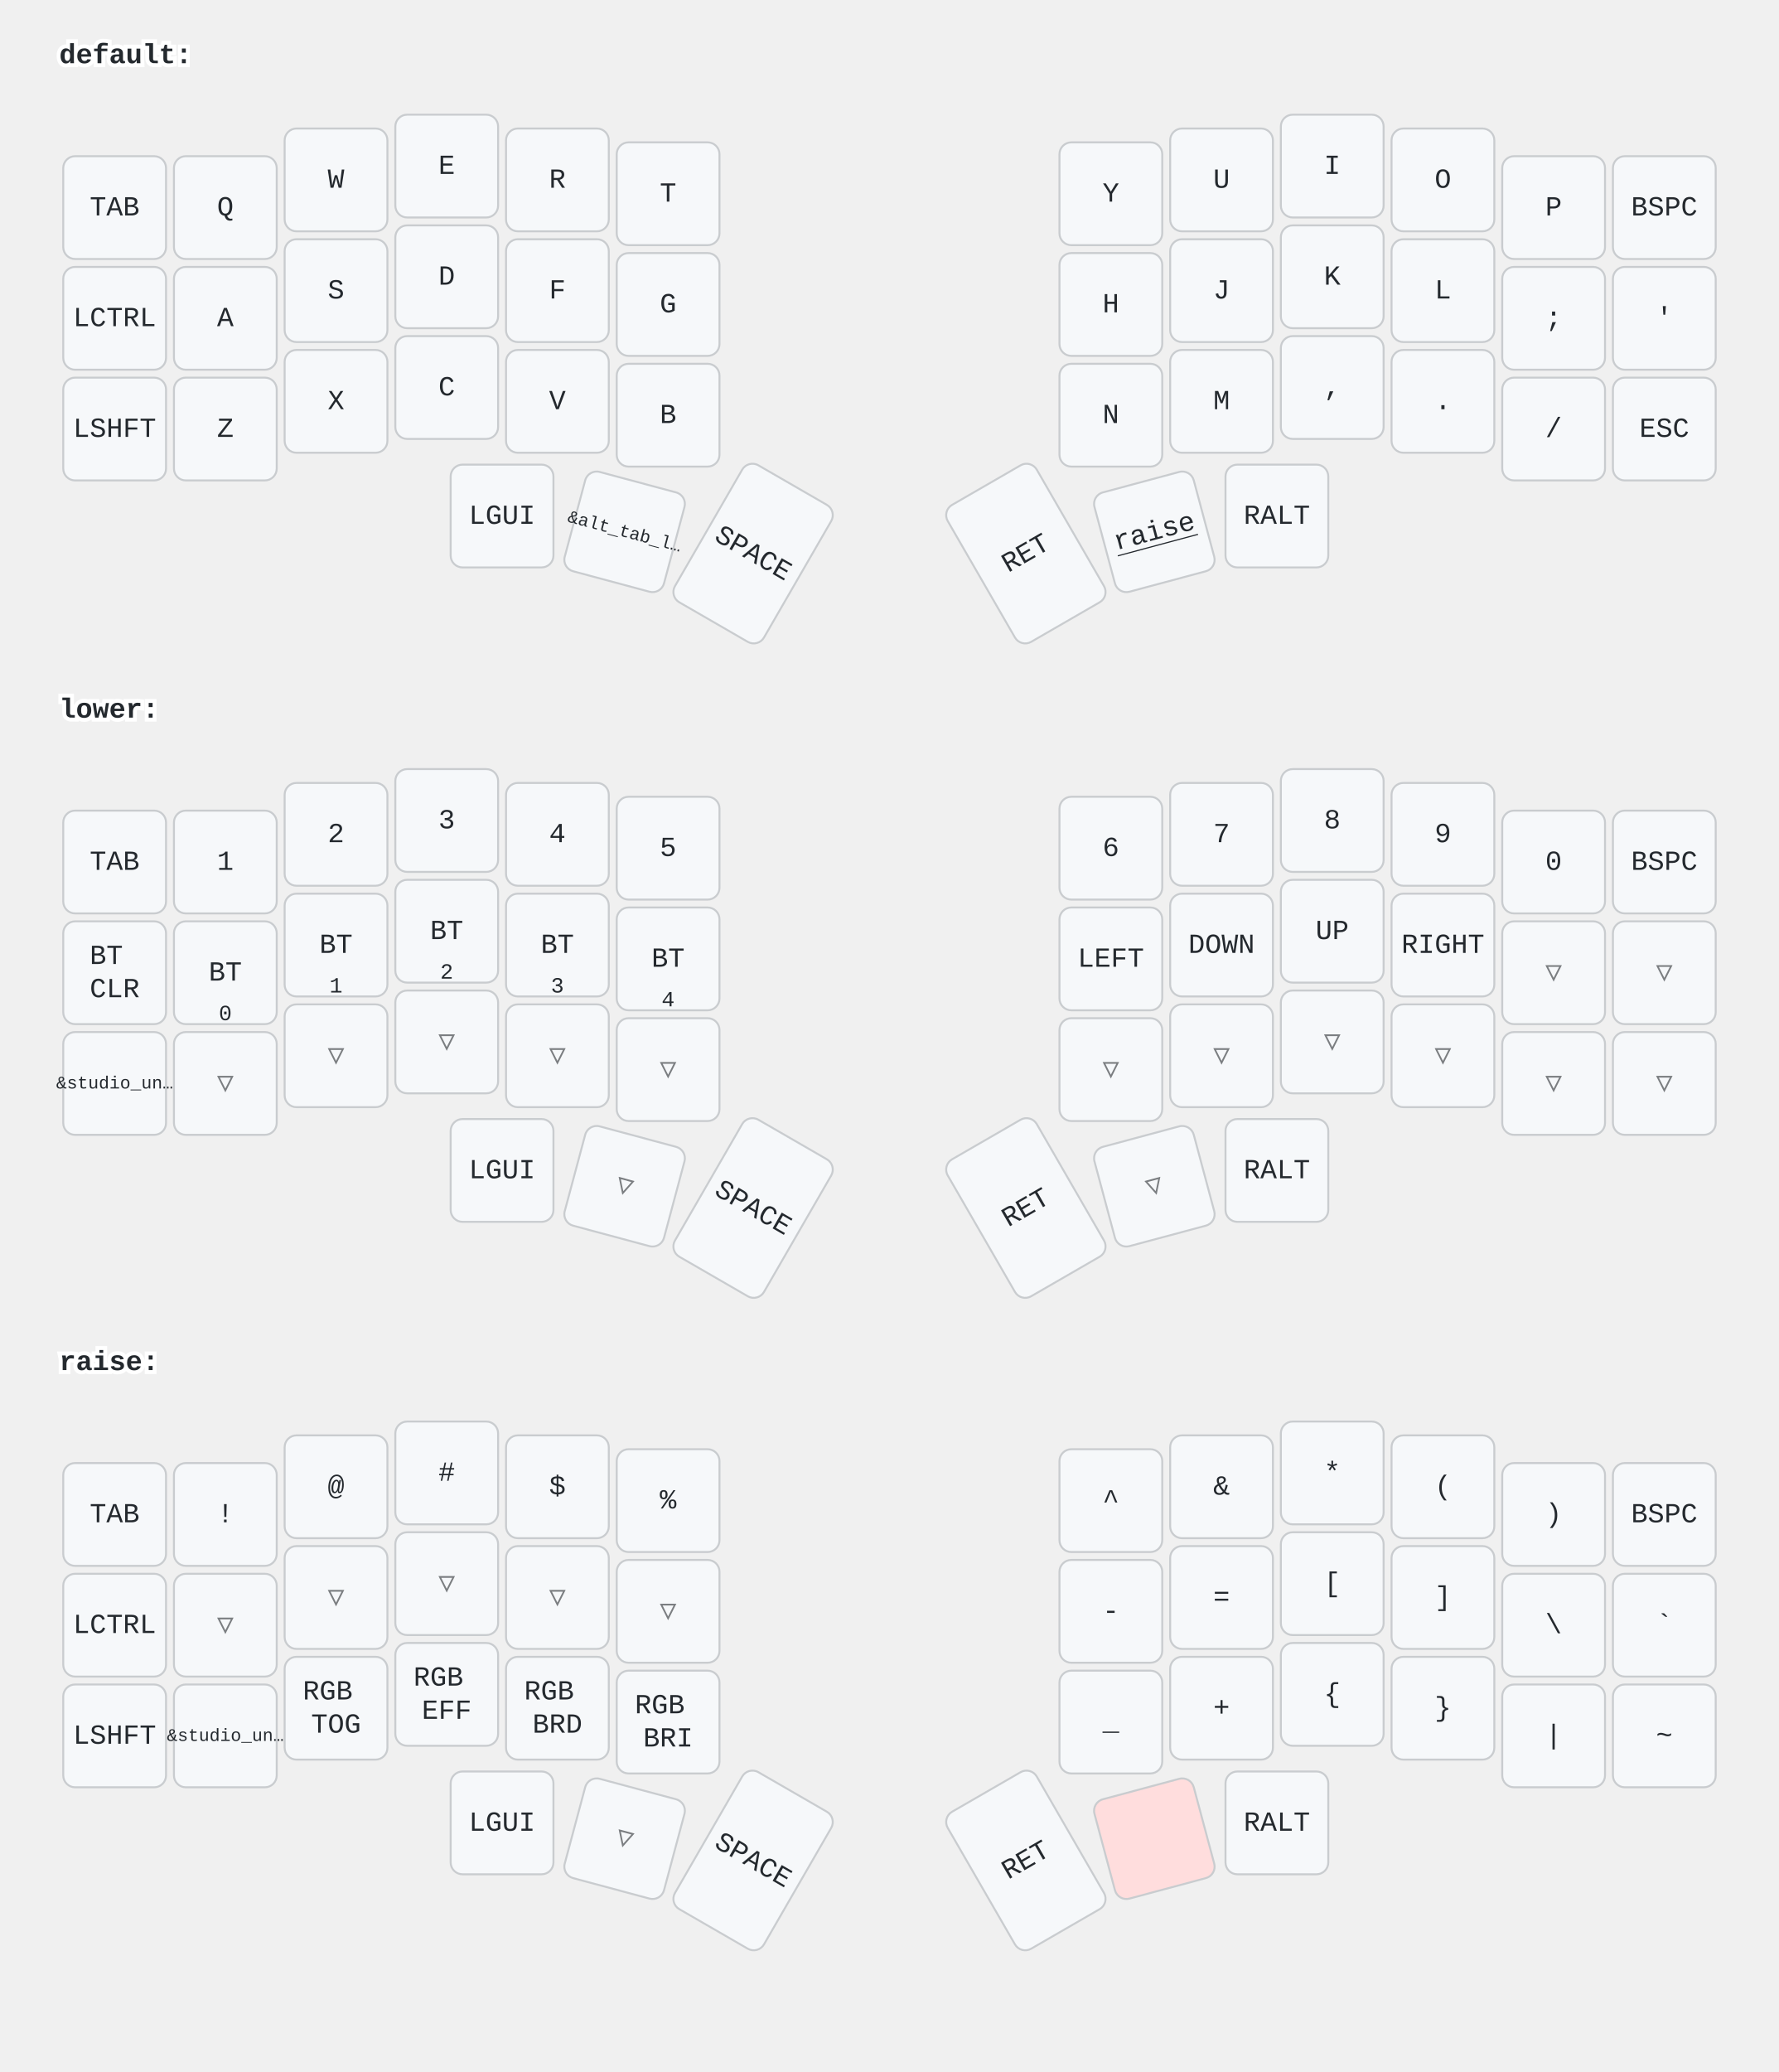
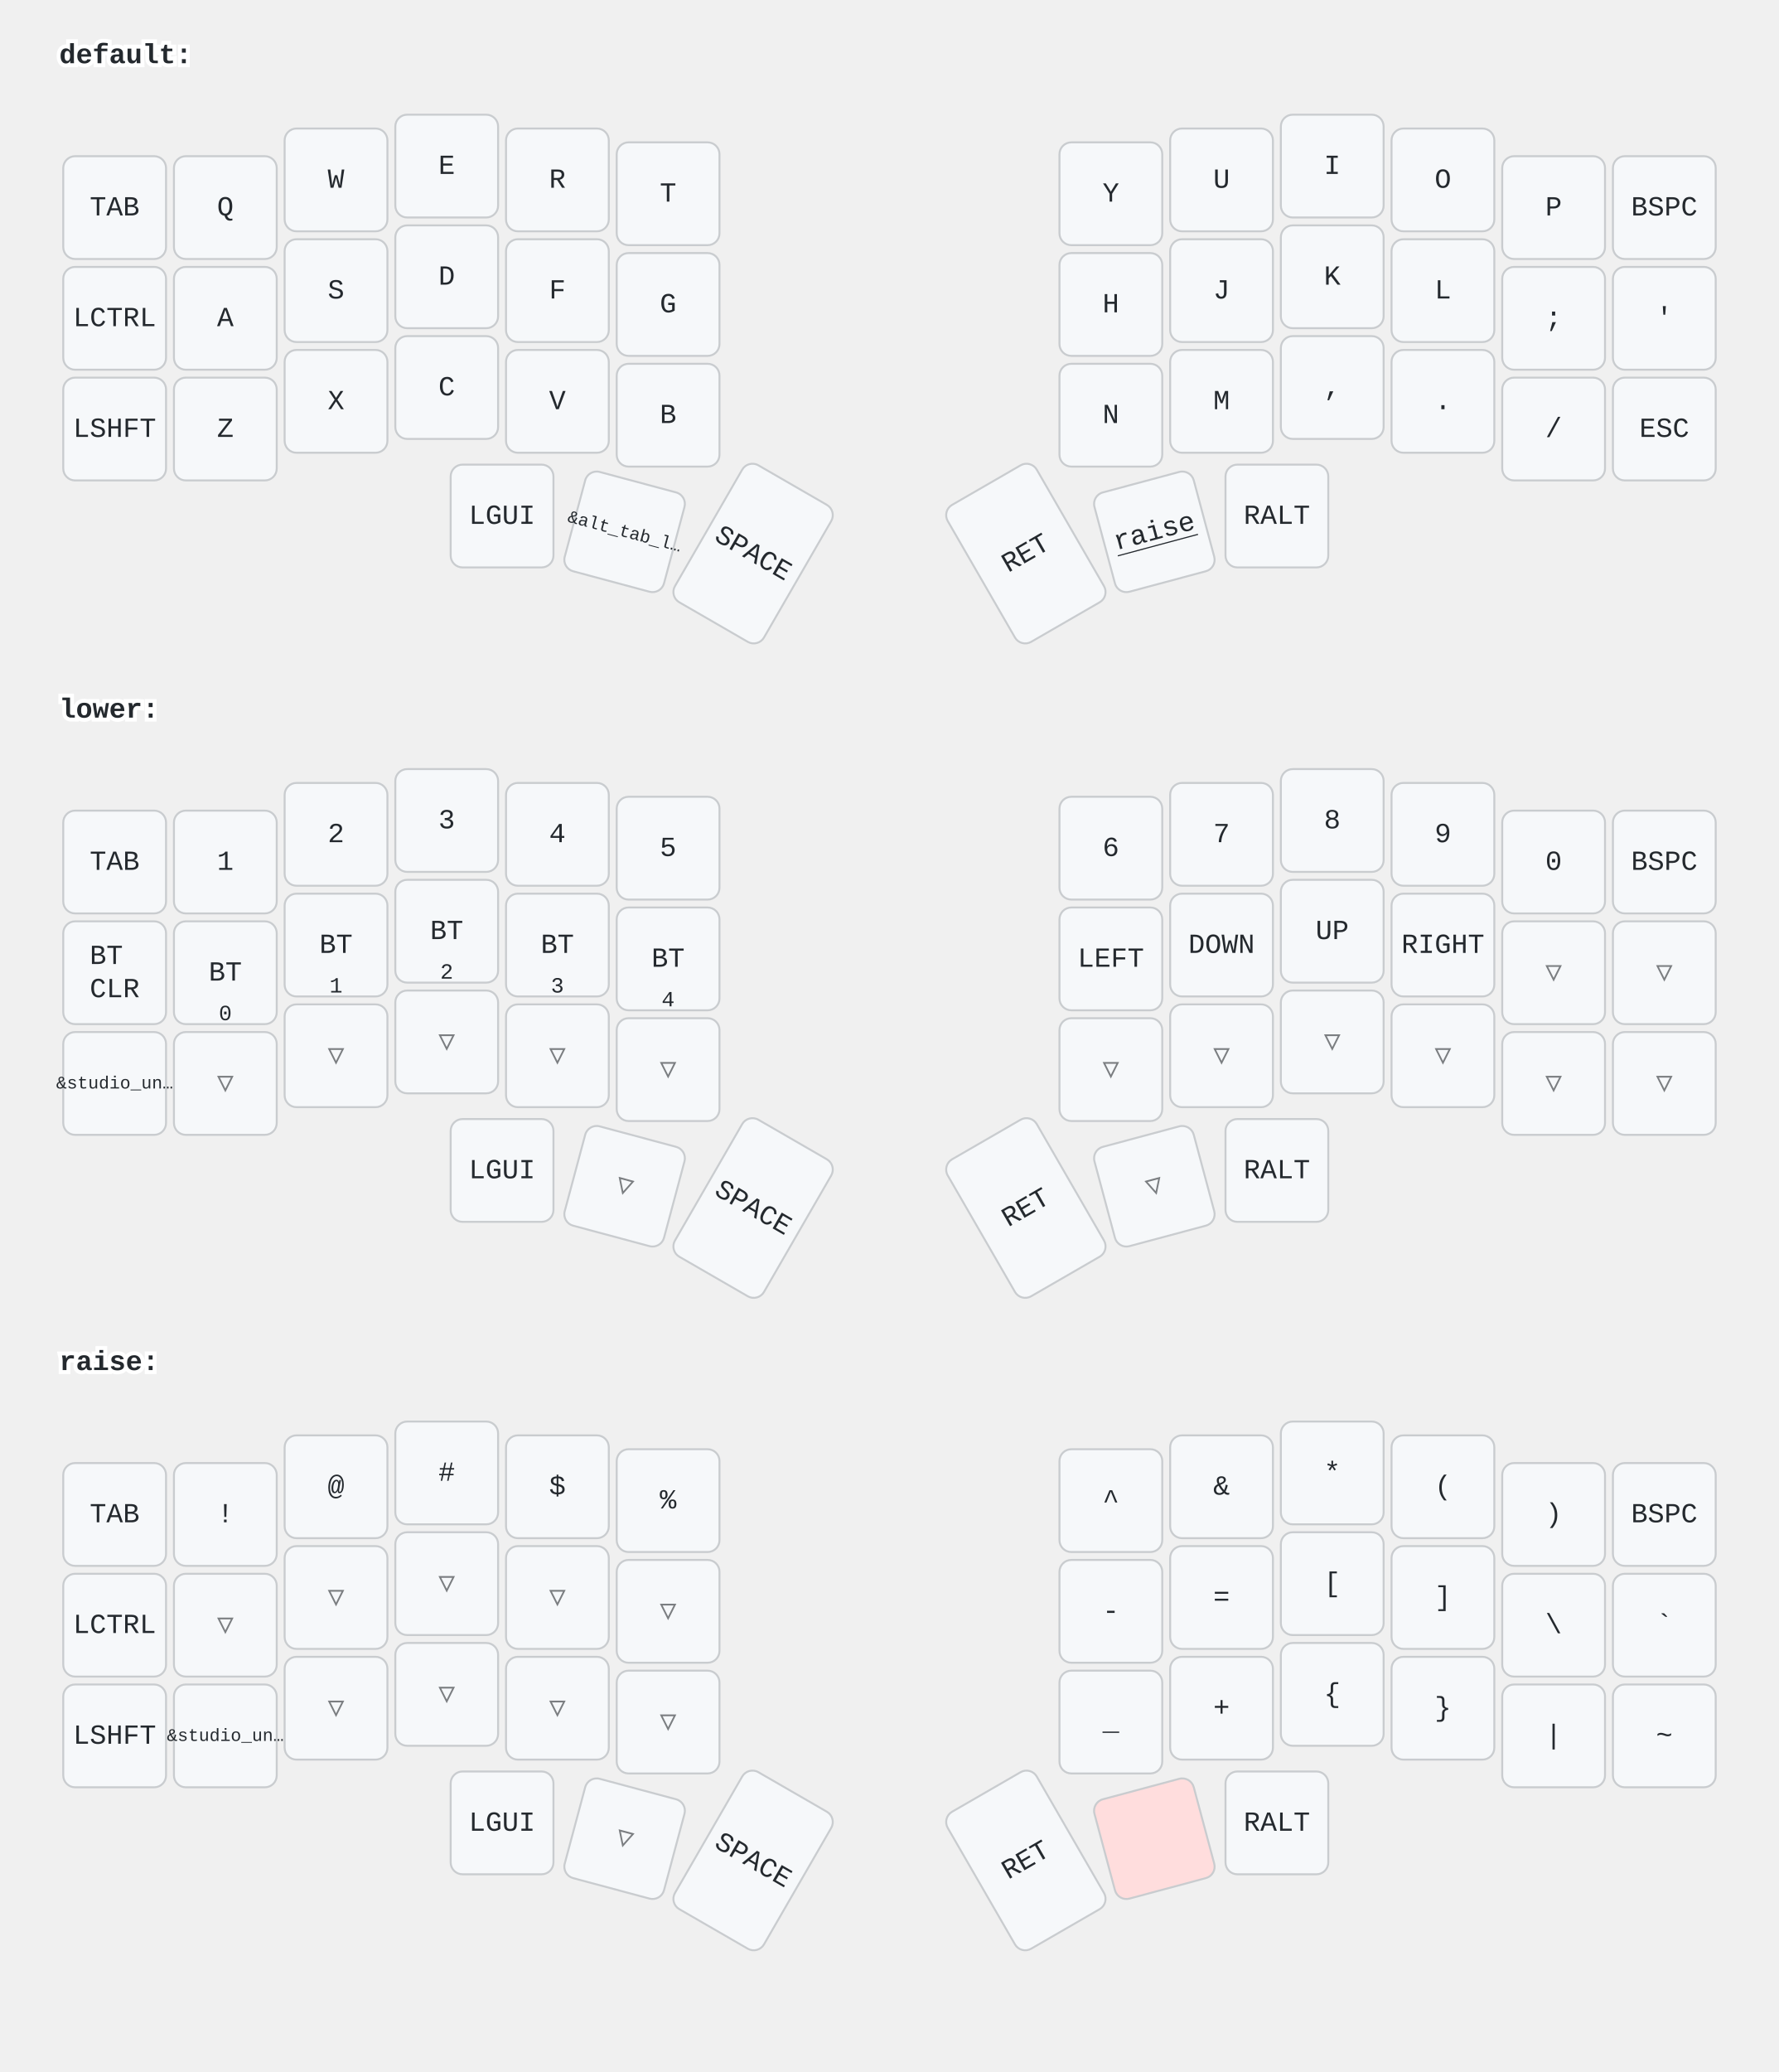
<svg xmlns="http://www.w3.org/2000/svg" width="900" height="1048" viewBox="0 0 900 1048" class="keymap">
  <style>/* inherit to force styles through use tags */
svg path {
    fill: inherit;
}

/* font and background color specifications */
svg.keymap {
    font-family: SFMono-Regular,Consolas,Liberation Mono,Menlo,monospace;
    font-size: 14px;
    font-kerning: normal;
    text-rendering: optimizeLegibility;
    fill: #24292e;
}

/* default key styling */
rect.key {
    fill: #f6f8fa;
}

rect.key, rect.combo {
    stroke: #c9cccf;
    stroke-width: 1;
}

/* default key side styling, only used is draw_key_sides is set */
rect.side {
    filter: brightness(90%);
}

/* color accent for combo boxes */
rect.combo, rect.combo-separate {
    fill: #cdf;
}

/* color accent for held keys */
rect.held, rect.combo.held {
    fill: #fdd;
}

/* color accent for ghost (optional) keys */
rect.ghost, rect.combo.ghost {
    stroke-dasharray: 4, 4;
    stroke-width: 2;
}

text {
    text-anchor: middle;
    dominant-baseline: middle;
}

/* styling for layer labels */
text.label {
    font-weight: bold;
    text-anchor: start;
    stroke: white;
    stroke-width: 4;
    paint-order: stroke;
}

/* styling for optional footer */
text.footer {
    text-anchor: end;
    dominant-baseline: auto;
    stroke: white;
    stroke-width: 4;
    paint-order: stroke;
}

/* styling for combo tap, and key non-tap label text */
text.combo, text.hold, text.shifted, text.left, text.right, text.tl, text.tr, text.bl, text.br {
    font-size: 11px;
}

text.hold, text.bl, text.br {
    text-anchor: middle;
    dominant-baseline: auto;
}

text.shifted, text.tl, text.tr {
    text-anchor: middle;
    dominant-baseline: hanging;
}

text.left, text.tl, text.bl {
    text-anchor: start;
}

text.right, text.tr, text.br {
    text-anchor: end;
}

text.layer-activator {
    text-decoration: underline;
}

/* styling for hold/shifted label text in combo box */
text.combo.hold, text.combo.shifted, text.combo.left, text.combo.right {
    font-size: 8px;
}

/* lighter symbol for transparent keys */
text.trans {
    fill: #7b7e81;
}

/* styling for combo dendrons */
path.combo {
    stroke-width: 1;
    stroke: gray;
    fill: none;
}

/* Start Tabler Icons Cleanup */
/* cannot use height/width with glyphs */
.icon-tabler &gt; path {
    fill: inherit;
    stroke: inherit;
    stroke-width: 2;
}
/* hide tabler's default box */
.icon-tabler &gt; path[stroke="none"][fill="none"] {
    visibility: hidden;
}
/* End Tabler Icons Cleanup */
</style>
  <g transform="translate(30, 0)" class="layer-default">
    <text x="0" y="28" class="label" id="default">default:</text>
    <g transform="translate(0, 56)">
      <g transform="translate(28, 49)" class="key keypos-0">
        <rect rx="6" ry="6" x="-26" y="-26" width="52" height="52" class="key" />
        <text x="0" y="0" class="key tap">TAB</text>
      </g>
      <g transform="translate(84, 49)" class="key keypos-1">
        <rect rx="6" ry="6" x="-26" y="-26" width="52" height="52" class="key" />
        <text x="0" y="0" class="key tap">Q</text>
      </g>
      <g transform="translate(140, 35)" class="key keypos-2">
        <rect rx="6" ry="6" x="-26" y="-26" width="52" height="52" class="key" />
        <text x="0" y="0" class="key tap">W</text>
      </g>
      <g transform="translate(196, 28)" class="key keypos-3">
        <rect rx="6" ry="6" x="-26" y="-26" width="52" height="52" class="key" />
        <text x="0" y="0" class="key tap">E</text>
      </g>
      <g transform="translate(252, 35)" class="key keypos-4">
        <rect rx="6" ry="6" x="-26" y="-26" width="52" height="52" class="key" />
        <text x="0" y="0" class="key tap">R</text>
      </g>
      <g transform="translate(308, 42)" class="key keypos-5">
        <rect rx="6" ry="6" x="-26" y="-26" width="52" height="52" class="key" />
        <text x="0" y="0" class="key tap">T</text>
      </g>
      <g transform="translate(532, 42)" class="key keypos-6">
        <rect rx="6" ry="6" x="-26" y="-26" width="52" height="52" class="key" />
        <text x="0" y="0" class="key tap">Y</text>
      </g>
      <g transform="translate(588, 35)" class="key keypos-7">
        <rect rx="6" ry="6" x="-26" y="-26" width="52" height="52" class="key" />
        <text x="0" y="0" class="key tap">U</text>
      </g>
      <g transform="translate(644, 28)" class="key keypos-8">
        <rect rx="6" ry="6" x="-26" y="-26" width="52" height="52" class="key" />
        <text x="0" y="0" class="key tap">I</text>
      </g>
      <g transform="translate(700, 35)" class="key keypos-9">
        <rect rx="6" ry="6" x="-26" y="-26" width="52" height="52" class="key" />
        <text x="0" y="0" class="key tap">O</text>
      </g>
      <g transform="translate(756, 49)" class="key keypos-10">
        <rect rx="6" ry="6" x="-26" y="-26" width="52" height="52" class="key" />
        <text x="0" y="0" class="key tap">P</text>
      </g>
      <g transform="translate(812, 49)" class="key keypos-11">
        <rect rx="6" ry="6" x="-26" y="-26" width="52" height="52" class="key" />
        <text x="0" y="0" class="key tap">BSPC</text>
      </g>
      <g transform="translate(28, 105)" class="key keypos-12">
        <rect rx="6" ry="6" x="-26" y="-26" width="52" height="52" class="key" />
        <text x="0" y="0" class="key tap">LCTRL</text>
      </g>
      <g transform="translate(84, 105)" class="key keypos-13">
        <rect rx="6" ry="6" x="-26" y="-26" width="52" height="52" class="key" />
        <text x="0" y="0" class="key tap">A</text>
      </g>
      <g transform="translate(140, 91)" class="key keypos-14">
        <rect rx="6" ry="6" x="-26" y="-26" width="52" height="52" class="key" />
        <text x="0" y="0" class="key tap">S</text>
      </g>
      <g transform="translate(196, 84)" class="key keypos-15">
        <rect rx="6" ry="6" x="-26" y="-26" width="52" height="52" class="key" />
        <text x="0" y="0" class="key tap">D</text>
      </g>
      <g transform="translate(252, 91)" class="key keypos-16">
        <rect rx="6" ry="6" x="-26" y="-26" width="52" height="52" class="key" />
        <text x="0" y="0" class="key tap">F</text>
      </g>
      <g transform="translate(308, 98)" class="key keypos-17">
        <rect rx="6" ry="6" x="-26" y="-26" width="52" height="52" class="key" />
        <text x="0" y="0" class="key tap">G</text>
      </g>
      <g transform="translate(532, 98)" class="key keypos-18">
        <rect rx="6" ry="6" x="-26" y="-26" width="52" height="52" class="key" />
        <text x="0" y="0" class="key tap">H</text>
      </g>
      <g transform="translate(588, 91)" class="key keypos-19">
        <rect rx="6" ry="6" x="-26" y="-26" width="52" height="52" class="key" />
        <text x="0" y="0" class="key tap">J</text>
      </g>
      <g transform="translate(644, 84)" class="key keypos-20">
        <rect rx="6" ry="6" x="-26" y="-26" width="52" height="52" class="key" />
        <text x="0" y="0" class="key tap">K</text>
      </g>
      <g transform="translate(700, 91)" class="key keypos-21">
        <rect rx="6" ry="6" x="-26" y="-26" width="52" height="52" class="key" />
        <text x="0" y="0" class="key tap">L</text>
      </g>
      <g transform="translate(756, 105)" class="key keypos-22">
        <rect rx="6" ry="6" x="-26" y="-26" width="52" height="52" class="key" />
        <text x="0" y="0" class="key tap">;</text>
      </g>
      <g transform="translate(812, 105)" class="key keypos-23">
        <rect rx="6" ry="6" x="-26" y="-26" width="52" height="52" class="key" />
        <text x="0" y="0" class="key tap">'</text>
      </g>
      <g transform="translate(28, 161)" class="key keypos-24">
        <rect rx="6" ry="6" x="-26" y="-26" width="52" height="52" class="key" />
        <text x="0" y="0" class="key tap">LSHFT</text>
      </g>
      <g transform="translate(84, 161)" class="key keypos-25">
        <rect rx="6" ry="6" x="-26" y="-26" width="52" height="52" class="key" />
        <text x="0" y="0" class="key tap">Z</text>
      </g>
      <g transform="translate(140, 147)" class="key keypos-26">
        <rect rx="6" ry="6" x="-26" y="-26" width="52" height="52" class="key" />
        <text x="0" y="0" class="key tap">X</text>
      </g>
      <g transform="translate(196, 140)" class="key keypos-27">
        <rect rx="6" ry="6" x="-26" y="-26" width="52" height="52" class="key" />
        <text x="0" y="0" class="key tap">C</text>
      </g>
      <g transform="translate(252, 147)" class="key keypos-28">
        <rect rx="6" ry="6" x="-26" y="-26" width="52" height="52" class="key" />
        <text x="0" y="0" class="key tap">V</text>
      </g>
      <g transform="translate(308, 154)" class="key keypos-29">
        <rect rx="6" ry="6" x="-26" y="-26" width="52" height="52" class="key" />
        <text x="0" y="0" class="key tap">B</text>
      </g>
      <g transform="translate(532, 154)" class="key keypos-30">
        <rect rx="6" ry="6" x="-26" y="-26" width="52" height="52" class="key" />
        <text x="0" y="0" class="key tap">N</text>
      </g>
      <g transform="translate(588, 147)" class="key keypos-31">
        <rect rx="6" ry="6" x="-26" y="-26" width="52" height="52" class="key" />
        <text x="0" y="0" class="key tap">M</text>
      </g>
      <g transform="translate(644, 140)" class="key keypos-32">
        <rect rx="6" ry="6" x="-26" y="-26" width="52" height="52" class="key" />
        <text x="0" y="0" class="key tap">,</text>
      </g>
      <g transform="translate(700, 147)" class="key keypos-33">
        <rect rx="6" ry="6" x="-26" y="-26" width="52" height="52" class="key" />
        <text x="0" y="0" class="key tap">.</text>
      </g>
      <g transform="translate(756, 161)" class="key keypos-34">
        <rect rx="6" ry="6" x="-26" y="-26" width="52" height="52" class="key" />
        <text x="0" y="0" class="key tap">/</text>
      </g>
      <g transform="translate(812, 161)" class="key keypos-35">
        <rect rx="6" ry="6" x="-26" y="-26" width="52" height="52" class="key" />
        <text x="0" y="0" class="key tap">ESC</text>
      </g>
      <g transform="translate(224, 205)" class="key keypos-36">
        <rect rx="6" ry="6" x="-26" y="-26" width="52" height="52" class="key" />
        <text x="0" y="0" class="key tap">LGUI</text>
      </g>
      <g transform="translate(286, 213) rotate(15.0)" class="key keypos-37">
        <rect rx="6" ry="6" x="-26" y="-26" width="52" height="52" class="key" />
        <text x="0" y="0" class="key tap">
          <tspan style="font-size: 64%">&amp;alt_tab_l…</tspan>
        </text>
      </g>
      <g transform="translate(351, 224) rotate(30.0)" class="key keypos-38">
        <rect rx="6" ry="6" x="-26" y="-40" width="52" height="80" class="key" />
        <text x="0" y="0" class="key tap">SPACE</text>
      </g>
      <g transform="translate(489, 224) rotate(-30.0)" class="key keypos-39">
        <rect rx="6" ry="6" x="-26" y="-40" width="52" height="80" class="key" />
        <text x="0" y="0" class="key tap">RET</text>
      </g>
      <g transform="translate(554, 213) rotate(-15.0)" class="key keypos-40">
        <rect rx="6" ry="6" x="-26" y="-26" width="52" height="52" class="key" />
        <a href="#raise">
          <text x="0" y="0" class="key tap layer-activator">raise</text>
        </a>
      </g>
      <g transform="translate(616, 205)" class="key keypos-41">
        <rect rx="6" ry="6" x="-26" y="-26" width="52" height="52" class="key" />
        <text x="0" y="0" class="key tap">RALT</text>
      </g>
    </g>
  </g>
  <g transform="translate(30, 331)" class="layer-lower">
    <text x="0" y="28" class="label" id="lower">lower:</text>
    <g transform="translate(0, 56)">
      <g transform="translate(28, 49)" class="key keypos-0">
        <rect rx="6" ry="6" x="-26" y="-26" width="52" height="52" class="key" />
        <text x="0" y="0" class="key tap">TAB</text>
      </g>
      <g transform="translate(84, 49)" class="key keypos-1">
        <rect rx="6" ry="6" x="-26" y="-26" width="52" height="52" class="key" />
        <text x="0" y="0" class="key tap">1</text>
      </g>
      <g transform="translate(140, 35)" class="key keypos-2">
        <rect rx="6" ry="6" x="-26" y="-26" width="52" height="52" class="key" />
        <text x="0" y="0" class="key tap">2</text>
      </g>
      <g transform="translate(196, 28)" class="key keypos-3">
        <rect rx="6" ry="6" x="-26" y="-26" width="52" height="52" class="key" />
        <text x="0" y="0" class="key tap">3</text>
      </g>
      <g transform="translate(252, 35)" class="key keypos-4">
        <rect rx="6" ry="6" x="-26" y="-26" width="52" height="52" class="key" />
        <text x="0" y="0" class="key tap">4</text>
      </g>
      <g transform="translate(308, 42)" class="key keypos-5">
        <rect rx="6" ry="6" x="-26" y="-26" width="52" height="52" class="key" />
        <text x="0" y="0" class="key tap">5</text>
      </g>
      <g transform="translate(532, 42)" class="key keypos-6">
        <rect rx="6" ry="6" x="-26" y="-26" width="52" height="52" class="key" />
        <text x="0" y="0" class="key tap">6</text>
      </g>
      <g transform="translate(588, 35)" class="key keypos-7">
        <rect rx="6" ry="6" x="-26" y="-26" width="52" height="52" class="key" />
        <text x="0" y="0" class="key tap">7</text>
      </g>
      <g transform="translate(644, 28)" class="key keypos-8">
        <rect rx="6" ry="6" x="-26" y="-26" width="52" height="52" class="key" />
        <text x="0" y="0" class="key tap">8</text>
      </g>
      <g transform="translate(700, 35)" class="key keypos-9">
        <rect rx="6" ry="6" x="-26" y="-26" width="52" height="52" class="key" />
        <text x="0" y="0" class="key tap">9</text>
      </g>
      <g transform="translate(756, 49)" class="key keypos-10">
        <rect rx="6" ry="6" x="-26" y="-26" width="52" height="52" class="key" />
        <text x="0" y="0" class="key tap">0</text>
      </g>
      <g transform="translate(812, 49)" class="key keypos-11">
        <rect rx="6" ry="6" x="-26" y="-26" width="52" height="52" class="key" />
        <text x="0" y="0" class="key tap">BSPC</text>
      </g>
      <g transform="translate(28, 105)" class="key keypos-12">
        <rect rx="6" ry="6" x="-26" y="-26" width="52" height="52" class="key" />
        <text x="0" y="0" class="key tap">
          <tspan x="0" dy="-0.6em">BT</tspan>
          <tspan x="0" dy="1.2em">CLR</tspan>
        </text>
      </g>
      <g transform="translate(84, 105)" class="key keypos-13">
        <rect rx="6" ry="6" x="-26" y="-26" width="52" height="52" class="key" />
        <text x="0" y="0" class="key tap">BT</text>
        <text x="0" y="24" class="key hold">0</text>
      </g>
      <g transform="translate(140, 91)" class="key keypos-14">
        <rect rx="6" ry="6" x="-26" y="-26" width="52" height="52" class="key" />
        <text x="0" y="0" class="key tap">BT</text>
        <text x="0" y="24" class="key hold">1</text>
      </g>
      <g transform="translate(196, 84)" class="key keypos-15">
        <rect rx="6" ry="6" x="-26" y="-26" width="52" height="52" class="key" />
        <text x="0" y="0" class="key tap">BT</text>
        <text x="0" y="24" class="key hold">2</text>
      </g>
      <g transform="translate(252, 91)" class="key keypos-16">
        <rect rx="6" ry="6" x="-26" y="-26" width="52" height="52" class="key" />
        <text x="0" y="0" class="key tap">BT</text>
        <text x="0" y="24" class="key hold">3</text>
      </g>
      <g transform="translate(308, 98)" class="key keypos-17">
        <rect rx="6" ry="6" x="-26" y="-26" width="52" height="52" class="key" />
        <text x="0" y="0" class="key tap">BT</text>
        <text x="0" y="24" class="key hold">4</text>
      </g>
      <g transform="translate(532, 98)" class="key keypos-18">
        <rect rx="6" ry="6" x="-26" y="-26" width="52" height="52" class="key" />
        <text x="0" y="0" class="key tap">LEFT</text>
      </g>
      <g transform="translate(588, 91)" class="key keypos-19">
        <rect rx="6" ry="6" x="-26" y="-26" width="52" height="52" class="key" />
        <text x="0" y="0" class="key tap">DOWN</text>
      </g>
      <g transform="translate(644, 84)" class="key keypos-20">
        <rect rx="6" ry="6" x="-26" y="-26" width="52" height="52" class="key" />
        <text x="0" y="0" class="key tap">UP</text>
      </g>
      <g transform="translate(700, 91)" class="key keypos-21">
        <rect rx="6" ry="6" x="-26" y="-26" width="52" height="52" class="key" />
        <text x="0" y="0" class="key tap">RIGHT</text>
      </g>
      <g transform="translate(756, 105)" class="key trans keypos-22">
        <rect rx="6" ry="6" x="-26" y="-26" width="52" height="52" class="key trans" />
        <text x="0" y="0" class="key trans tap">▽</text>
      </g>
      <g transform="translate(812, 105)" class="key trans keypos-23">
        <rect rx="6" ry="6" x="-26" y="-26" width="52" height="52" class="key trans" />
        <text x="0" y="0" class="key trans tap">▽</text>
      </g>
      <g transform="translate(28, 161)" class="key keypos-24">
        <rect rx="6" ry="6" x="-26" y="-26" width="52" height="52" class="key" />
        <text x="0" y="0" class="key tap">
          <tspan style="font-size: 64%">&amp;studio_un…</tspan>
        </text>
      </g>
      <g transform="translate(84, 161)" class="key trans keypos-25">
        <rect rx="6" ry="6" x="-26" y="-26" width="52" height="52" class="key trans" />
        <text x="0" y="0" class="key trans tap">▽</text>
      </g>
      <g transform="translate(140, 147)" class="key trans keypos-26">
        <rect rx="6" ry="6" x="-26" y="-26" width="52" height="52" class="key trans" />
        <text x="0" y="0" class="key trans tap">▽</text>
      </g>
      <g transform="translate(196, 140)" class="key trans keypos-27">
        <rect rx="6" ry="6" x="-26" y="-26" width="52" height="52" class="key trans" />
        <text x="0" y="0" class="key trans tap">▽</text>
      </g>
      <g transform="translate(252, 147)" class="key trans keypos-28">
        <rect rx="6" ry="6" x="-26" y="-26" width="52" height="52" class="key trans" />
        <text x="0" y="0" class="key trans tap">▽</text>
      </g>
      <g transform="translate(308, 154)" class="key trans keypos-29">
        <rect rx="6" ry="6" x="-26" y="-26" width="52" height="52" class="key trans" />
        <text x="0" y="0" class="key trans tap">▽</text>
      </g>
      <g transform="translate(532, 154)" class="key trans keypos-30">
        <rect rx="6" ry="6" x="-26" y="-26" width="52" height="52" class="key trans" />
        <text x="0" y="0" class="key trans tap">▽</text>
      </g>
      <g transform="translate(588, 147)" class="key trans keypos-31">
        <rect rx="6" ry="6" x="-26" y="-26" width="52" height="52" class="key trans" />
        <text x="0" y="0" class="key trans tap">▽</text>
      </g>
      <g transform="translate(644, 140)" class="key trans keypos-32">
        <rect rx="6" ry="6" x="-26" y="-26" width="52" height="52" class="key trans" />
        <text x="0" y="0" class="key trans tap">▽</text>
      </g>
      <g transform="translate(700, 147)" class="key trans keypos-33">
        <rect rx="6" ry="6" x="-26" y="-26" width="52" height="52" class="key trans" />
        <text x="0" y="0" class="key trans tap">▽</text>
      </g>
      <g transform="translate(756, 161)" class="key trans keypos-34">
        <rect rx="6" ry="6" x="-26" y="-26" width="52" height="52" class="key trans" />
        <text x="0" y="0" class="key trans tap">▽</text>
      </g>
      <g transform="translate(812, 161)" class="key trans keypos-35">
        <rect rx="6" ry="6" x="-26" y="-26" width="52" height="52" class="key trans" />
        <text x="0" y="0" class="key trans tap">▽</text>
      </g>
      <g transform="translate(224, 205)" class="key keypos-36">
        <rect rx="6" ry="6" x="-26" y="-26" width="52" height="52" class="key" />
        <text x="0" y="0" class="key tap">LGUI</text>
      </g>
      <g transform="translate(286, 213) rotate(15.0)" class="key trans keypos-37">
        <rect rx="6" ry="6" x="-26" y="-26" width="52" height="52" class="key trans" />
        <text x="0" y="0" class="key trans tap">▽</text>
      </g>
      <g transform="translate(351, 224) rotate(30.0)" class="key keypos-38">
        <rect rx="6" ry="6" x="-26" y="-40" width="52" height="80" class="key" />
        <text x="0" y="0" class="key tap">SPACE</text>
      </g>
      <g transform="translate(489, 224) rotate(-30.0)" class="key keypos-39">
        <rect rx="6" ry="6" x="-26" y="-40" width="52" height="80" class="key" />
        <text x="0" y="0" class="key tap">RET</text>
      </g>
      <g transform="translate(554, 213) rotate(-15.0)" class="key trans keypos-40">
        <rect rx="6" ry="6" x="-26" y="-26" width="52" height="52" class="key trans" />
        <text x="0" y="0" class="key trans tap">▽</text>
      </g>
      <g transform="translate(616, 205)" class="key keypos-41">
        <rect rx="6" ry="6" x="-26" y="-26" width="52" height="52" class="key" />
        <text x="0" y="0" class="key tap">RALT</text>
      </g>
    </g>
  </g>
  <g transform="translate(30, 661)" class="layer-raise">
    <text x="0" y="28" class="label" id="raise">raise:</text>
    <g transform="translate(0, 56)">
      <g transform="translate(28, 49)" class="key keypos-0">
        <rect rx="6" ry="6" x="-26" y="-26" width="52" height="52" class="key" />
        <text x="0" y="0" class="key tap">TAB</text>
      </g>
      <g transform="translate(84, 49)" class="key keypos-1">
        <rect rx="6" ry="6" x="-26" y="-26" width="52" height="52" class="key" />
        <text x="0" y="0" class="key tap">!</text>
      </g>
      <g transform="translate(140, 35)" class="key keypos-2">
        <rect rx="6" ry="6" x="-26" y="-26" width="52" height="52" class="key" />
        <text x="0" y="0" class="key tap">@</text>
      </g>
      <g transform="translate(196, 28)" class="key keypos-3">
        <rect rx="6" ry="6" x="-26" y="-26" width="52" height="52" class="key" />
        <text x="0" y="0" class="key tap">#</text>
      </g>
      <g transform="translate(252, 35)" class="key keypos-4">
        <rect rx="6" ry="6" x="-26" y="-26" width="52" height="52" class="key" />
        <text x="0" y="0" class="key tap">$</text>
      </g>
      <g transform="translate(308, 42)" class="key keypos-5">
        <rect rx="6" ry="6" x="-26" y="-26" width="52" height="52" class="key" />
        <text x="0" y="0" class="key tap">%</text>
      </g>
      <g transform="translate(532, 42)" class="key keypos-6">
        <rect rx="6" ry="6" x="-26" y="-26" width="52" height="52" class="key" />
        <text x="0" y="0" class="key tap">^</text>
      </g>
      <g transform="translate(588, 35)" class="key keypos-7">
        <rect rx="6" ry="6" x="-26" y="-26" width="52" height="52" class="key" />
        <text x="0" y="0" class="key tap">&amp;</text>
      </g>
      <g transform="translate(644, 28)" class="key keypos-8">
        <rect rx="6" ry="6" x="-26" y="-26" width="52" height="52" class="key" />
        <text x="0" y="0" class="key tap">*</text>
      </g>
      <g transform="translate(700, 35)" class="key keypos-9">
        <rect rx="6" ry="6" x="-26" y="-26" width="52" height="52" class="key" />
        <text x="0" y="0" class="key tap">(</text>
      </g>
      <g transform="translate(756, 49)" class="key keypos-10">
        <rect rx="6" ry="6" x="-26" y="-26" width="52" height="52" class="key" />
        <text x="0" y="0" class="key tap">)</text>
      </g>
      <g transform="translate(812, 49)" class="key keypos-11">
        <rect rx="6" ry="6" x="-26" y="-26" width="52" height="52" class="key" />
        <text x="0" y="0" class="key tap">BSPC</text>
      </g>
      <g transform="translate(28, 105)" class="key keypos-12">
        <rect rx="6" ry="6" x="-26" y="-26" width="52" height="52" class="key" />
        <text x="0" y="0" class="key tap">LCTRL</text>
      </g>
      <g transform="translate(84, 105)" class="key trans keypos-13">
        <rect rx="6" ry="6" x="-26" y="-26" width="52" height="52" class="key trans" />
        <text x="0" y="0" class="key trans tap">▽</text>
      </g>
      <g transform="translate(140, 91)" class="key trans keypos-14">
        <rect rx="6" ry="6" x="-26" y="-26" width="52" height="52" class="key trans" />
        <text x="0" y="0" class="key trans tap">▽</text>
      </g>
      <g transform="translate(196, 84)" class="key trans keypos-15">
        <rect rx="6" ry="6" x="-26" y="-26" width="52" height="52" class="key trans" />
        <text x="0" y="0" class="key trans tap">▽</text>
      </g>
      <g transform="translate(252, 91)" class="key trans keypos-16">
        <rect rx="6" ry="6" x="-26" y="-26" width="52" height="52" class="key trans" />
        <text x="0" y="0" class="key trans tap">▽</text>
      </g>
      <g transform="translate(308, 98)" class="key trans keypos-17">
        <rect rx="6" ry="6" x="-26" y="-26" width="52" height="52" class="key trans" />
        <text x="0" y="0" class="key trans tap">▽</text>
      </g>
      <g transform="translate(532, 98)" class="key keypos-18">
        <rect rx="6" ry="6" x="-26" y="-26" width="52" height="52" class="key" />
        <text x="0" y="0" class="key tap">-</text>
      </g>
      <g transform="translate(588, 91)" class="key keypos-19">
        <rect rx="6" ry="6" x="-26" y="-26" width="52" height="52" class="key" />
        <text x="0" y="0" class="key tap">=</text>
      </g>
      <g transform="translate(644, 84)" class="key keypos-20">
        <rect rx="6" ry="6" x="-26" y="-26" width="52" height="52" class="key" />
        <text x="0" y="0" class="key tap">[</text>
      </g>
      <g transform="translate(700, 91)" class="key keypos-21">
        <rect rx="6" ry="6" x="-26" y="-26" width="52" height="52" class="key" />
        <text x="0" y="0" class="key tap">]</text>
      </g>
      <g transform="translate(756, 105)" class="key keypos-22">
        <rect rx="6" ry="6" x="-26" y="-26" width="52" height="52" class="key" />
        <text x="0" y="0" class="key tap">\</text>
      </g>
      <g transform="translate(812, 105)" class="key keypos-23">
        <rect rx="6" ry="6" x="-26" y="-26" width="52" height="52" class="key" />
        <text x="0" y="0" class="key tap">`</text>
      </g>
      <g transform="translate(28, 161)" class="key keypos-24">
        <rect rx="6" ry="6" x="-26" y="-26" width="52" height="52" class="key" />
        <text x="0" y="0" class="key tap">LSHFT</text>
      </g>
      <g transform="translate(84, 161)" class="key keypos-25">
        <rect rx="6" ry="6" x="-26" y="-26" width="52" height="52" class="key" />
        <text x="0" y="0" class="key tap">
          <tspan style="font-size: 64%">&amp;studio_un…</tspan>
        </text>
      </g>
-       <g transform="translate(140, 147)" class="key keypos-26">
-         <rect rx="6" ry="6" x="-26" y="-26" width="52" height="52" class="key" />
-         <text x="0" y="0" class="key tap">
-           <tspan x="0" dy="-0.6em">RGB</tspan>
-           <tspan x="0" dy="1.2em">TOG</tspan>
-         </text>
-       </g>
-       <g transform="translate(196, 140)" class="key keypos-27">
-         <rect rx="6" ry="6" x="-26" y="-26" width="52" height="52" class="key" />
-         <text x="0" y="0" class="key tap">
-           <tspan x="0" dy="-0.6em">RGB</tspan>
-           <tspan x="0" dy="1.2em">EFF</tspan>
-         </text>
-       </g>
-       <g transform="translate(252, 147)" class="key keypos-28">
-         <rect rx="6" ry="6" x="-26" y="-26" width="52" height="52" class="key" />
-         <text x="0" y="0" class="key tap">
-           <tspan x="0" dy="-0.6em">RGB</tspan>
-           <tspan x="0" dy="1.2em">BRD</tspan>
-         </text>
-       </g>
-       <g transform="translate(308, 154)" class="key keypos-29">
-         <rect rx="6" ry="6" x="-26" y="-26" width="52" height="52" class="key" />
-         <text x="0" y="0" class="key tap">
-           <tspan x="0" dy="-0.6em">RGB</tspan>
-           <tspan x="0" dy="1.2em">BRI</tspan>
-         </text>
+       <g transform="translate(140, 147)" class="key trans keypos-26">
+         <rect rx="6" ry="6" x="-26" y="-26" width="52" height="52" class="key trans" />
+         <text x="0" y="0" class="key trans tap">▽</text>
+       </g>
+       <g transform="translate(196, 140)" class="key trans keypos-27">
+         <rect rx="6" ry="6" x="-26" y="-26" width="52" height="52" class="key trans" />
+         <text x="0" y="0" class="key trans tap">▽</text>
+       </g>
+       <g transform="translate(252, 147)" class="key trans keypos-28">
+         <rect rx="6" ry="6" x="-26" y="-26" width="52" height="52" class="key trans" />
+         <text x="0" y="0" class="key trans tap">▽</text>
+       </g>
+       <g transform="translate(308, 154)" class="key trans keypos-29">
+         <rect rx="6" ry="6" x="-26" y="-26" width="52" height="52" class="key trans" />
+         <text x="0" y="0" class="key trans tap">▽</text>
      </g>
      <g transform="translate(532, 154)" class="key keypos-30">
        <rect rx="6" ry="6" x="-26" y="-26" width="52" height="52" class="key" />
        <text x="0" y="0" class="key tap">_</text>
      </g>
      <g transform="translate(588, 147)" class="key keypos-31">
        <rect rx="6" ry="6" x="-26" y="-26" width="52" height="52" class="key" />
        <text x="0" y="0" class="key tap">+</text>
      </g>
      <g transform="translate(644, 140)" class="key keypos-32">
        <rect rx="6" ry="6" x="-26" y="-26" width="52" height="52" class="key" />
        <text x="0" y="0" class="key tap">{</text>
      </g>
      <g transform="translate(700, 147)" class="key keypos-33">
        <rect rx="6" ry="6" x="-26" y="-26" width="52" height="52" class="key" />
        <text x="0" y="0" class="key tap">}</text>
      </g>
      <g transform="translate(756, 161)" class="key keypos-34">
        <rect rx="6" ry="6" x="-26" y="-26" width="52" height="52" class="key" />
        <text x="0" y="0" class="key tap">|</text>
      </g>
      <g transform="translate(812, 161)" class="key keypos-35">
        <rect rx="6" ry="6" x="-26" y="-26" width="52" height="52" class="key" />
        <text x="0" y="0" class="key tap">~</text>
      </g>
      <g transform="translate(224, 205)" class="key keypos-36">
        <rect rx="6" ry="6" x="-26" y="-26" width="52" height="52" class="key" />
        <text x="0" y="0" class="key tap">LGUI</text>
      </g>
      <g transform="translate(286, 213) rotate(15.0)" class="key trans keypos-37">
        <rect rx="6" ry="6" x="-26" y="-26" width="52" height="52" class="key trans" />
        <text x="0" y="0" class="key trans tap">▽</text>
      </g>
      <g transform="translate(351, 224) rotate(30.0)" class="key keypos-38">
        <rect rx="6" ry="6" x="-26" y="-40" width="52" height="80" class="key" />
        <text x="0" y="0" class="key tap">SPACE</text>
      </g>
      <g transform="translate(489, 224) rotate(-30.0)" class="key keypos-39">
        <rect rx="6" ry="6" x="-26" y="-40" width="52" height="80" class="key" />
        <text x="0" y="0" class="key tap">RET</text>
      </g>
      <g transform="translate(554, 213) rotate(-15.0)" class="key held keypos-40">
        <rect rx="6" ry="6" x="-26" y="-26" width="52" height="52" class="key held" />
      </g>
      <g transform="translate(616, 205)" class="key keypos-41">
        <rect rx="6" ry="6" x="-26" y="-26" width="52" height="52" class="key" />
        <text x="0" y="0" class="key tap">RALT</text>
      </g>
    </g>
  </g>
</svg>
